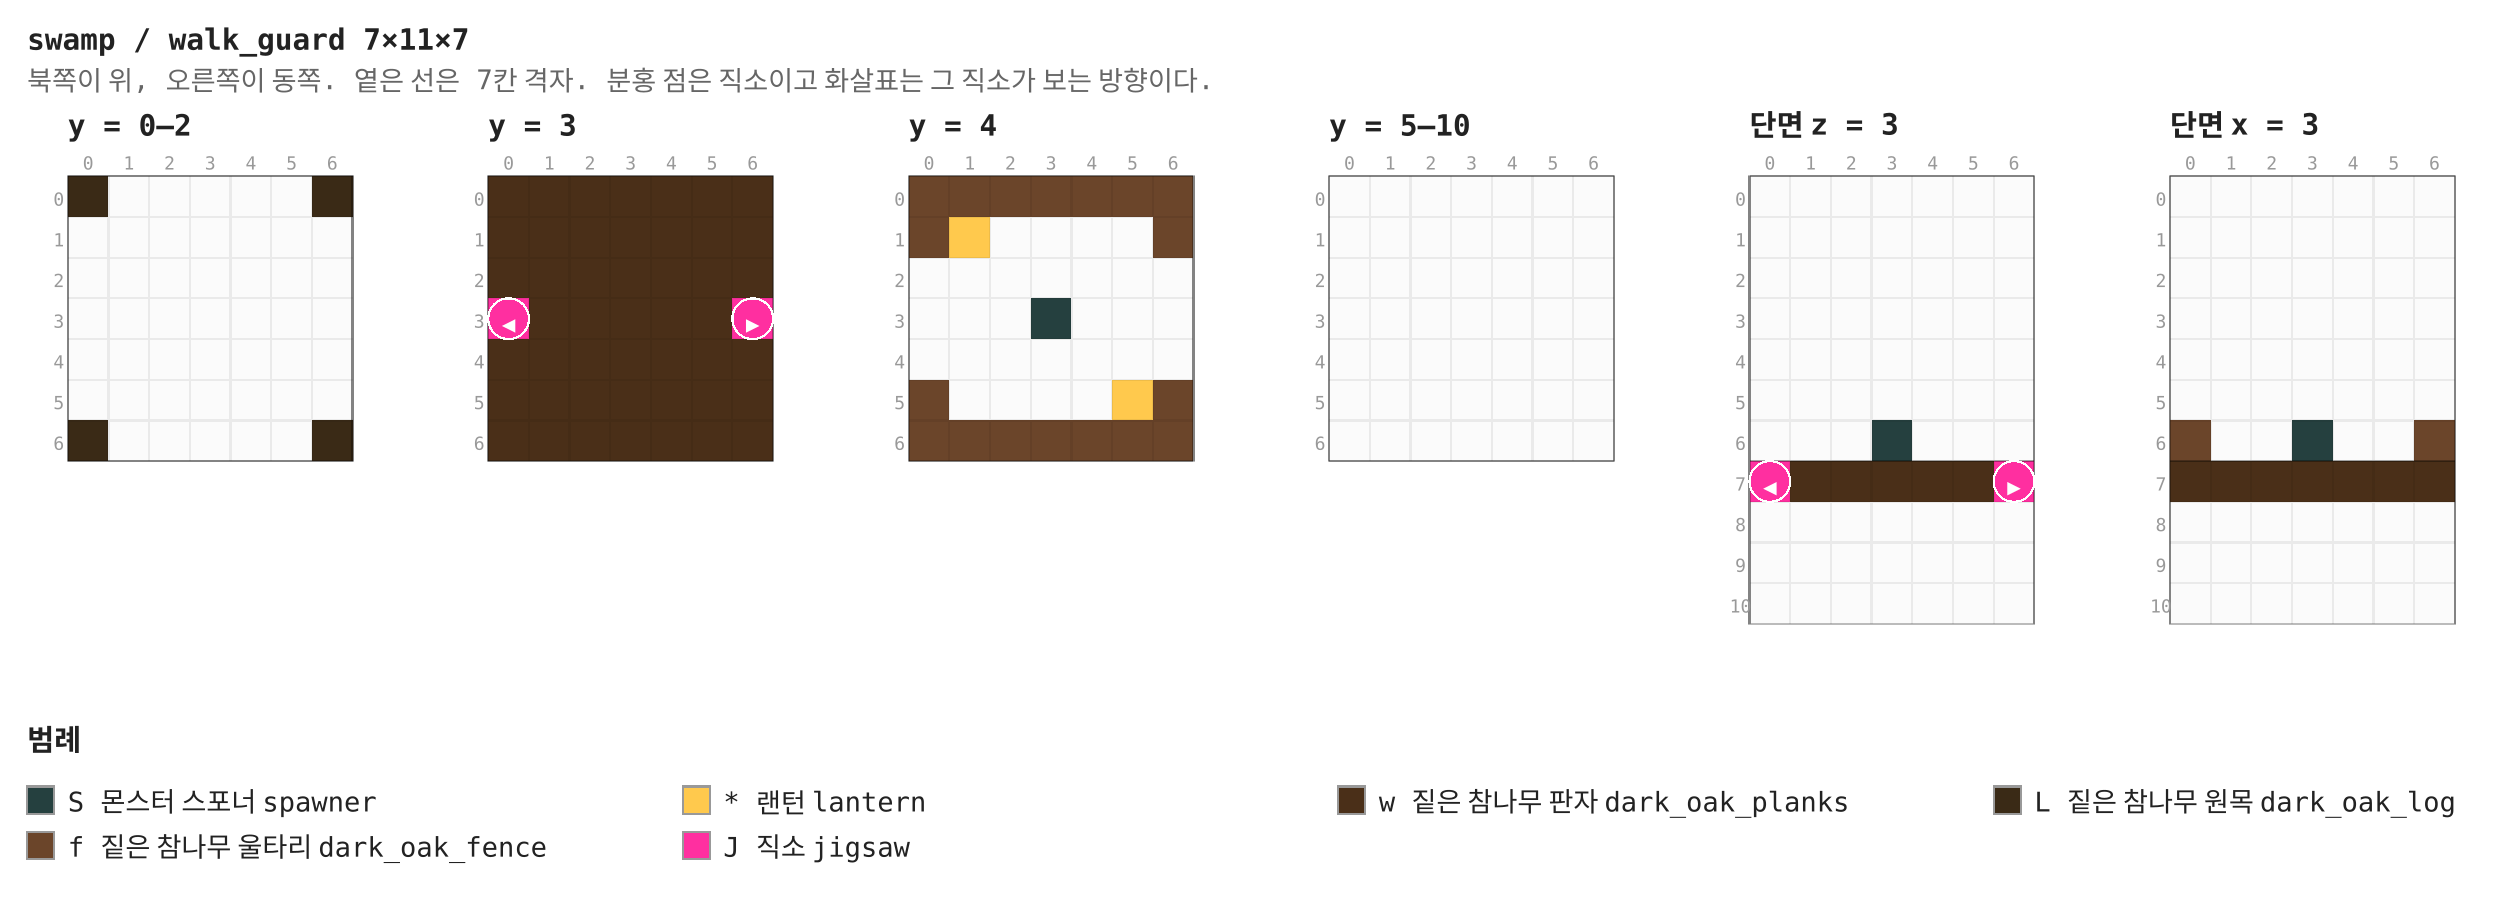
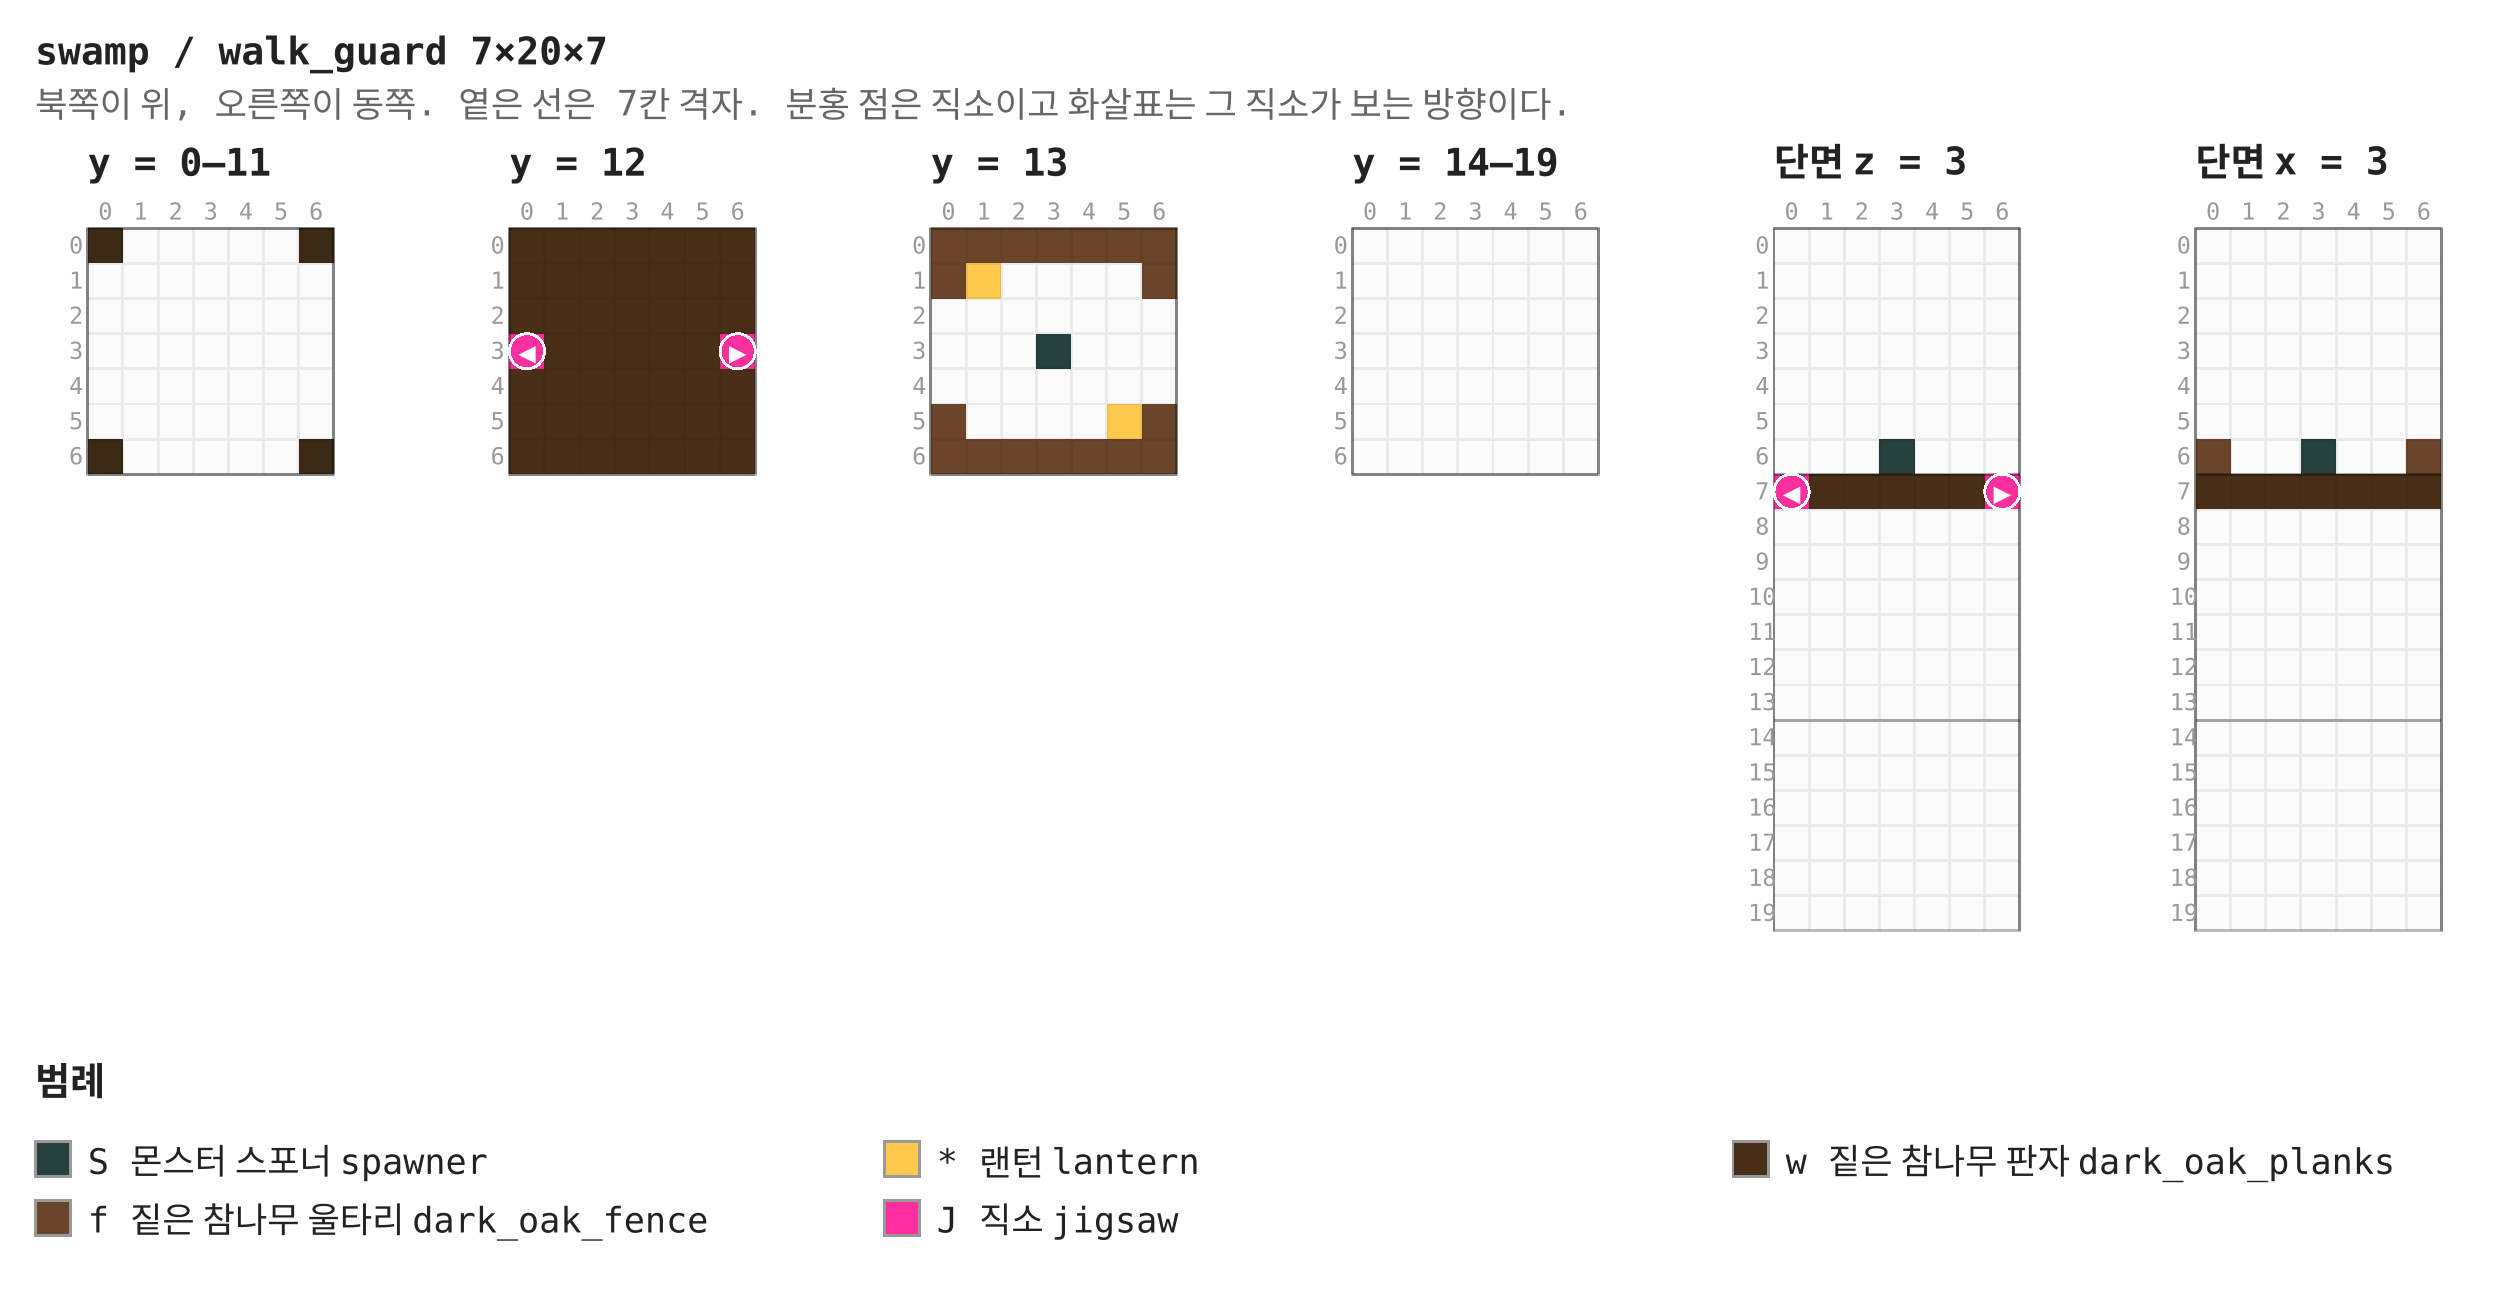
- <svg xmlns="http://www.w3.org/2000/svg" width="1106" height="402" viewBox="0 0 1106 402" shape-rendering="crispEdges" font-family="Consolas,'Malgun Gothic','Noto Sans KR',monospace">
+ <svg xmlns="http://www.w3.org/2000/svg" width="854" height="444" viewBox="0 0 854 444" shape-rendering="crispEdges" font-family="Consolas,'Malgun Gothic','Noto Sans KR',monospace">
  <style>text{fill:#222;shape-rendering:auto}.cap{font-size:13px;font-weight:bold}.leg{font-size:12px}.sub{font-size:12px;fill:#666}.tick{font-size:8px;fill:#999;text-anchor:middle}.arrow{font-size:10px;fill:#fff;text-anchor:middle}.fine{stroke:#000;stroke-opacity:.07;stroke-width:1;fill:none}.grid{stroke:#000;stroke-opacity:.30;stroke-width:1}</style>
  <rect width="100%" height="100%" fill="#fff" />
-   <text x="12" y="22" class="cap" font-size="16">swamp / walk_guard   7×11×7</text>
+   <text x="12" y="22" class="cap" font-size="16">swamp / walk_guard   7×20×7</text>
  <text x="12" y="40" class="sub">북쪽이 위, 오른쪽이 동쪽. 옅은 선은 7칸 격자. 분홍 점은 직소이고 화살표는 그 직소가 보는 방향이다.</text>
-   <text x="30" y="60" class="cap">y = 0–2</text>
-   <rect x="30" y="78" width="126" height="126" fill="#fbfbfb" stroke="#bbb" />
-   <path transform="translate(30,78) scale(18)" fill="#3a2a16" d="M0 0h1v1h-1zM6 0h1v1h-1zM0 6h1v1h-1zM6 6h1v1h-1z" />
-   <path class="fine" d="M48 78v126M66 78v126M84 78v126M102 78v126M120 78v126M138 78v126M30 96h126M30 114h126M30 132h126M30 150h126M30 168h126M30 186h126" />
-   <line x1="30" y1="78" x2="30" y2="204" class="grid" />
-   <line x1="156" y1="78" x2="156" y2="204" class="grid" />
-   <line x1="30" y1="78" x2="156" y2="78" class="grid" />
-   <line x1="30" y1="204" x2="156" y2="204" class="grid" />
-   <text x="39.0" y="75" class="tick">0</text>
-   <text x="57.0" y="75" class="tick">1</text>
-   <text x="75.0" y="75" class="tick">2</text>
-   <text x="93.0" y="75" class="tick">3</text>
-   <text x="111.0" y="75" class="tick">4</text>
-   <text x="129.0" y="75" class="tick">5</text>
-   <text x="147.0" y="75" class="tick">6</text>
-   <text x="26" y="91.0" class="tick" text-anchor="end">0</text>
-   <text x="26" y="109.0" class="tick" text-anchor="end">1</text>
-   <text x="26" y="127.0" class="tick" text-anchor="end">2</text>
-   <text x="26" y="145.0" class="tick" text-anchor="end">3</text>
-   <text x="26" y="163.0" class="tick" text-anchor="end">4</text>
-   <text x="26" y="181.0" class="tick" text-anchor="end">5</text>
-   <text x="26" y="199.0" class="tick" text-anchor="end">6</text>
-   <text x="216" y="60" class="cap">y = 3</text>
-   <rect x="216" y="78" width="126" height="126" fill="#fbfbfb" stroke="#bbb" />
-   <path transform="translate(216,78) scale(18)" fill="#4a2f18" d="M0 0h7v1h-7zM0 1h7v1h-7zM0 2h7v1h-7zM1 3h5v1h-5zM0 4h7v1h-7zM0 5h7v1h-7zM0 6h7v1h-7z" />
-   <path transform="translate(216,78) scale(18)" fill="#ff2fa0" d="M0 3h1v1h-1zM6 3h1v1h-1z" />
-   <path class="fine" d="M234 78v126M252 78v126M270 78v126M288 78v126M306 78v126M324 78v126M216 96h126M216 114h126M216 132h126M216 150h126M216 168h126M216 186h126" />
-   <line x1="216" y1="78" x2="216" y2="204" class="grid" />
-   <line x1="342" y1="78" x2="342" y2="204" class="grid" />
-   <line x1="216" y1="78" x2="342" y2="78" class="grid" />
-   <line x1="216" y1="204" x2="342" y2="204" class="grid" />
-   <text x="225.0" y="75" class="tick">0</text>
-   <text x="243.0" y="75" class="tick">1</text>
-   <text x="261.0" y="75" class="tick">2</text>
-   <text x="279.0" y="75" class="tick">3</text>
-   <text x="297.0" y="75" class="tick">4</text>
-   <text x="315.0" y="75" class="tick">5</text>
-   <text x="333.0" y="75" class="tick">6</text>
-   <text x="212" y="91.0" class="tick" text-anchor="end">0</text>
-   <text x="212" y="109.0" class="tick" text-anchor="end">1</text>
-   <text x="212" y="127.0" class="tick" text-anchor="end">2</text>
-   <text x="212" y="145.0" class="tick" text-anchor="end">3</text>
-   <text x="212" y="163.0" class="tick" text-anchor="end">4</text>
-   <text x="212" y="181.0" class="tick" text-anchor="end">5</text>
-   <text x="212" y="199.0" class="tick" text-anchor="end">6</text>
-   <circle cx="225.0" cy="141.0" r="9.0" fill="#ff2fa0" stroke="#fff" />
-   <text x="225.0" y="146.8" class="arrow" font-size="16.2">◀</text>
-   <circle cx="333.0" cy="141.0" r="9.0" fill="#ff2fa0" stroke="#fff" />
-   <text x="333.0" y="146.8" class="arrow" font-size="16.2">▶</text>
-   <text x="402" y="60" class="cap">y = 4</text>
-   <rect x="402" y="78" width="126" height="126" fill="#fbfbfb" stroke="#bbb" />
-   <path transform="translate(402,78) scale(18)" fill="#6b452a" d="M0 0h7v1h-7zM0 1h1v1h-1zM6 1h1v1h-1zM0 5h1v1h-1zM6 5h1v1h-1zM0 6h7v1h-7z" />
-   <path transform="translate(402,78) scale(18)" fill="#ffc94d" d="M1 1h1v1h-1zM5 5h1v1h-1z" />
-   <path transform="translate(402,78) scale(18)" fill="#25403f" d="M3 3h1v1h-1z" />
-   <path class="fine" d="M420 78v126M438 78v126M456 78v126M474 78v126M492 78v126M510 78v126M402 96h126M402 114h126M402 132h126M402 150h126M402 168h126M402 186h126" />
-   <line x1="402" y1="78" x2="402" y2="204" class="grid" />
-   <line x1="528" y1="78" x2="528" y2="204" class="grid" />
-   <line x1="402" y1="78" x2="528" y2="78" class="grid" />
-   <line x1="402" y1="204" x2="528" y2="204" class="grid" />
-   <text x="411.0" y="75" class="tick">0</text>
-   <text x="429.0" y="75" class="tick">1</text>
-   <text x="447.0" y="75" class="tick">2</text>
-   <text x="465.0" y="75" class="tick">3</text>
-   <text x="483.0" y="75" class="tick">4</text>
-   <text x="501.0" y="75" class="tick">5</text>
-   <text x="519.0" y="75" class="tick">6</text>
-   <text x="398" y="91.0" class="tick" text-anchor="end">0</text>
-   <text x="398" y="109.0" class="tick" text-anchor="end">1</text>
-   <text x="398" y="127.0" class="tick" text-anchor="end">2</text>
-   <text x="398" y="145.0" class="tick" text-anchor="end">3</text>
-   <text x="398" y="163.0" class="tick" text-anchor="end">4</text>
-   <text x="398" y="181.0" class="tick" text-anchor="end">5</text>
-   <text x="398" y="199.0" class="tick" text-anchor="end">6</text>
-   <text x="588" y="60" class="cap">y = 5–10</text>
-   <rect x="588" y="78" width="126" height="126" fill="#fbfbfb" stroke="#bbb" />
-   <path class="fine" d="M606 78v126M624 78v126M642 78v126M660 78v126M678 78v126M696 78v126M588 96h126M588 114h126M588 132h126M588 150h126M588 168h126M588 186h126" />
-   <line x1="588" y1="78" x2="588" y2="204" class="grid" />
-   <line x1="714" y1="78" x2="714" y2="204" class="grid" />
-   <line x1="588" y1="78" x2="714" y2="78" class="grid" />
-   <line x1="588" y1="204" x2="714" y2="204" class="grid" />
-   <text x="597.0" y="75" class="tick">0</text>
-   <text x="615.0" y="75" class="tick">1</text>
-   <text x="633.0" y="75" class="tick">2</text>
-   <text x="651.0" y="75" class="tick">3</text>
-   <text x="669.0" y="75" class="tick">4</text>
-   <text x="687.0" y="75" class="tick">5</text>
-   <text x="705.0" y="75" class="tick">6</text>
-   <text x="584" y="91.0" class="tick" text-anchor="end">0</text>
-   <text x="584" y="109.0" class="tick" text-anchor="end">1</text>
-   <text x="584" y="127.0" class="tick" text-anchor="end">2</text>
-   <text x="584" y="145.0" class="tick" text-anchor="end">3</text>
-   <text x="584" y="163.0" class="tick" text-anchor="end">4</text>
-   <text x="584" y="181.0" class="tick" text-anchor="end">5</text>
-   <text x="584" y="199.0" class="tick" text-anchor="end">6</text>
-   <text x="774" y="60" class="cap">단면 z = 3</text>
-   <rect x="774" y="78" width="126" height="198" fill="#fbfbfb" stroke="#bbb" />
-   <path transform="translate(774,78) scale(18)" fill="#25403f" d="M3 6h1v1h-1z" />
-   <path transform="translate(774,78) scale(18)" fill="#ff2fa0" d="M0 7h1v1h-1zM6 7h1v1h-1z" />
-   <path transform="translate(774,78) scale(18)" fill="#4a2f18" d="M1 7h5v1h-5z" />
-   <path class="fine" d="M792 78v198M810 78v198M828 78v198M846 78v198M864 78v198M882 78v198M774 96h126M774 114h126M774 132h126M774 150h126M774 168h126M774 186h126M774 204h126M774 222h126M774 240h126M774 258h126" />
-   <line x1="774" y1="78" x2="774" y2="276" class="grid" />
-   <line x1="900" y1="78" x2="900" y2="276" class="grid" />
-   <line x1="774" y1="78" x2="900" y2="78" class="grid" />
-   <line x1="774" y1="204" x2="900" y2="204" class="grid" />
-   <text x="783.0" y="75" class="tick">0</text>
-   <text x="801.0" y="75" class="tick">1</text>
-   <text x="819.0" y="75" class="tick">2</text>
-   <text x="837.0" y="75" class="tick">3</text>
-   <text x="855.0" y="75" class="tick">4</text>
-   <text x="873.0" y="75" class="tick">5</text>
-   <text x="891.0" y="75" class="tick">6</text>
-   <text x="770" y="91.0" class="tick" text-anchor="end">0</text>
-   <text x="770" y="109.0" class="tick" text-anchor="end">1</text>
-   <text x="770" y="127.0" class="tick" text-anchor="end">2</text>
-   <text x="770" y="145.0" class="tick" text-anchor="end">3</text>
-   <text x="770" y="163.0" class="tick" text-anchor="end">4</text>
-   <text x="770" y="181.0" class="tick" text-anchor="end">5</text>
-   <text x="770" y="199.0" class="tick" text-anchor="end">6</text>
-   <text x="770" y="217.0" class="tick" text-anchor="end">7</text>
-   <text x="770" y="235.0" class="tick" text-anchor="end">8</text>
-   <text x="770" y="253.0" class="tick" text-anchor="end">9</text>
-   <text x="770" y="271.0" class="tick" text-anchor="end">10</text>
-   <circle cx="783.0" cy="213.0" r="9.0" fill="#ff2fa0" stroke="#fff" />
-   <text x="783.0" y="218.8" class="arrow" font-size="16.2">◀</text>
-   <circle cx="891.0" cy="213.0" r="9.0" fill="#ff2fa0" stroke="#fff" />
-   <text x="891.0" y="218.8" class="arrow" font-size="16.2">▶</text>
-   <text x="960" y="60" class="cap">단면 x = 3</text>
-   <rect x="960" y="78" width="126" height="198" fill="#fbfbfb" stroke="#bbb" />
-   <path transform="translate(960,78) scale(18)" fill="#6b452a" d="M0 6h1v1h-1zM6 6h1v1h-1z" />
-   <path transform="translate(960,78) scale(18)" fill="#25403f" d="M3 6h1v1h-1z" />
-   <path transform="translate(960,78) scale(18)" fill="#4a2f18" d="M0 7h7v1h-7z" />
-   <path class="fine" d="M978 78v198M996 78v198M1014 78v198M1032 78v198M1050 78v198M1068 78v198M960 96h126M960 114h126M960 132h126M960 150h126M960 168h126M960 186h126M960 204h126M960 222h126M960 240h126M960 258h126" />
-   <line x1="960" y1="78" x2="960" y2="276" class="grid" />
-   <line x1="1086" y1="78" x2="1086" y2="276" class="grid" />
-   <line x1="960" y1="78" x2="1086" y2="78" class="grid" />
-   <line x1="960" y1="204" x2="1086" y2="204" class="grid" />
-   <text x="969.0" y="75" class="tick">0</text>
-   <text x="987.0" y="75" class="tick">1</text>
-   <text x="1005.0" y="75" class="tick">2</text>
-   <text x="1023.0" y="75" class="tick">3</text>
-   <text x="1041.0" y="75" class="tick">4</text>
-   <text x="1059.0" y="75" class="tick">5</text>
-   <text x="1077.0" y="75" class="tick">6</text>
-   <text x="956" y="91.0" class="tick" text-anchor="end">0</text>
-   <text x="956" y="109.0" class="tick" text-anchor="end">1</text>
-   <text x="956" y="127.0" class="tick" text-anchor="end">2</text>
-   <text x="956" y="145.0" class="tick" text-anchor="end">3</text>
-   <text x="956" y="163.0" class="tick" text-anchor="end">4</text>
-   <text x="956" y="181.0" class="tick" text-anchor="end">5</text>
-   <text x="956" y="199.0" class="tick" text-anchor="end">6</text>
-   <text x="956" y="217.0" class="tick" text-anchor="end">7</text>
-   <text x="956" y="235.0" class="tick" text-anchor="end">8</text>
-   <text x="956" y="253.0" class="tick" text-anchor="end">9</text>
-   <text x="956" y="271.0" class="tick" text-anchor="end">10</text>
-   <text x="12" y="332" class="cap">범례</text>
-   <rect x="12" y="348" width="12" height="12" fill="#25403f" stroke="#999" />
-   <text x="30" y="359" class="leg">S  몬스터 스포너  spawner</text>
-   <rect x="302" y="348" width="12" height="12" fill="#ffc94d" stroke="#999" />
-   <text x="320" y="359" class="leg">*  랜턴  lantern</text>
-   <rect x="592" y="348" width="12" height="12" fill="#4a2f18" stroke="#999" />
-   <text x="610" y="359" class="leg">w  짙은 참나무 판자  dark_oak_planks</text>
-   <rect x="882" y="348" width="12" height="12" fill="#3a2a16" stroke="#999" />
-   <text x="900" y="359" class="leg">L  짙은 참나무 원목  dark_oak_log</text>
-   <rect x="12" y="368" width="12" height="12" fill="#6b452a" stroke="#999" />
-   <text x="30" y="379" class="leg">f  짙은 참나무 울타리  dark_oak_fence</text>
-   <rect x="302" y="368" width="12" height="12" fill="#ff2fa0" stroke="#999" />
-   <text x="320" y="379" class="leg">J  직소  jigsaw</text>
+   <text x="30" y="60" class="cap">y = 0–11</text>
+   <rect x="30" y="78" width="84" height="84" fill="#fbfbfb" stroke="#bbb" />
+   <path transform="translate(30,78) scale(12)" fill="#3a2a16" d="M0 0h1v1h-1zM6 0h1v1h-1zM0 6h1v1h-1zM6 6h1v1h-1z" />
+   <path class="fine" d="M42 78v84M54 78v84M66 78v84M78 78v84M90 78v84M102 78v84M30 90h84M30 102h84M30 114h84M30 126h84M30 138h84M30 150h84" />
+   <line x1="30" y1="78" x2="30" y2="162" class="grid" />
+   <line x1="114" y1="78" x2="114" y2="162" class="grid" />
+   <line x1="30" y1="78" x2="114" y2="78" class="grid" />
+   <line x1="30" y1="162" x2="114" y2="162" class="grid" />
+   <text x="36.0" y="75" class="tick">0</text>
+   <text x="48.0" y="75" class="tick">1</text>
+   <text x="60.0" y="75" class="tick">2</text>
+   <text x="72.0" y="75" class="tick">3</text>
+   <text x="84.0" y="75" class="tick">4</text>
+   <text x="96.0" y="75" class="tick">5</text>
+   <text x="108.0" y="75" class="tick">6</text>
+   <text x="26" y="86.6" class="tick" text-anchor="end">0</text>
+   <text x="26" y="98.6" class="tick" text-anchor="end">1</text>
+   <text x="26" y="110.6" class="tick" text-anchor="end">2</text>
+   <text x="26" y="122.6" class="tick" text-anchor="end">3</text>
+   <text x="26" y="134.6" class="tick" text-anchor="end">4</text>
+   <text x="26" y="146.6" class="tick" text-anchor="end">5</text>
+   <text x="26" y="158.6" class="tick" text-anchor="end">6</text>
+   <text x="174" y="60" class="cap">y = 12</text>
+   <rect x="174" y="78" width="84" height="84" fill="#fbfbfb" stroke="#bbb" />
+   <path transform="translate(174,78) scale(12)" fill="#4a2f18" d="M0 0h7v1h-7zM0 1h7v1h-7zM0 2h7v1h-7zM1 3h5v1h-5zM0 4h7v1h-7zM0 5h7v1h-7zM0 6h7v1h-7z" />
+   <path transform="translate(174,78) scale(12)" fill="#ff2fa0" d="M0 3h1v1h-1zM6 3h1v1h-1z" />
+   <path class="fine" d="M186 78v84M198 78v84M210 78v84M222 78v84M234 78v84M246 78v84M174 90h84M174 102h84M174 114h84M174 126h84M174 138h84M174 150h84" />
+   <line x1="174" y1="78" x2="174" y2="162" class="grid" />
+   <line x1="258" y1="78" x2="258" y2="162" class="grid" />
+   <line x1="174" y1="78" x2="258" y2="78" class="grid" />
+   <line x1="174" y1="162" x2="258" y2="162" class="grid" />
+   <text x="180.0" y="75" class="tick">0</text>
+   <text x="192.0" y="75" class="tick">1</text>
+   <text x="204.0" y="75" class="tick">2</text>
+   <text x="216.0" y="75" class="tick">3</text>
+   <text x="228.0" y="75" class="tick">4</text>
+   <text x="240.0" y="75" class="tick">5</text>
+   <text x="252.0" y="75" class="tick">6</text>
+   <text x="170" y="86.6" class="tick" text-anchor="end">0</text>
+   <text x="170" y="98.6" class="tick" text-anchor="end">1</text>
+   <text x="170" y="110.6" class="tick" text-anchor="end">2</text>
+   <text x="170" y="122.6" class="tick" text-anchor="end">3</text>
+   <text x="170" y="134.6" class="tick" text-anchor="end">4</text>
+   <text x="170" y="146.6" class="tick" text-anchor="end">5</text>
+   <text x="170" y="158.6" class="tick" text-anchor="end">6</text>
+   <circle cx="180.0" cy="120.0" r="6.0" fill="#ff2fa0" stroke="#fff" />
+   <text x="180.0" y="123.8" class="arrow" font-size="10.8">◀</text>
+   <circle cx="252.0" cy="120.0" r="6.0" fill="#ff2fa0" stroke="#fff" />
+   <text x="252.0" y="123.8" class="arrow" font-size="10.8">▶</text>
+   <text x="318" y="60" class="cap">y = 13</text>
+   <rect x="318" y="78" width="84" height="84" fill="#fbfbfb" stroke="#bbb" />
+   <path transform="translate(318,78) scale(12)" fill="#6b452a" d="M0 0h7v1h-7zM0 1h1v1h-1zM6 1h1v1h-1zM0 5h1v1h-1zM6 5h1v1h-1zM0 6h7v1h-7z" />
+   <path transform="translate(318,78) scale(12)" fill="#ffc94d" d="M1 1h1v1h-1zM5 5h1v1h-1z" />
+   <path transform="translate(318,78) scale(12)" fill="#25403f" d="M3 3h1v1h-1z" />
+   <path class="fine" d="M330 78v84M342 78v84M354 78v84M366 78v84M378 78v84M390 78v84M318 90h84M318 102h84M318 114h84M318 126h84M318 138h84M318 150h84" />
+   <line x1="318" y1="78" x2="318" y2="162" class="grid" />
+   <line x1="402" y1="78" x2="402" y2="162" class="grid" />
+   <line x1="318" y1="78" x2="402" y2="78" class="grid" />
+   <line x1="318" y1="162" x2="402" y2="162" class="grid" />
+   <text x="324.0" y="75" class="tick">0</text>
+   <text x="336.0" y="75" class="tick">1</text>
+   <text x="348.0" y="75" class="tick">2</text>
+   <text x="360.0" y="75" class="tick">3</text>
+   <text x="372.0" y="75" class="tick">4</text>
+   <text x="384.0" y="75" class="tick">5</text>
+   <text x="396.0" y="75" class="tick">6</text>
+   <text x="314" y="86.6" class="tick" text-anchor="end">0</text>
+   <text x="314" y="98.6" class="tick" text-anchor="end">1</text>
+   <text x="314" y="110.6" class="tick" text-anchor="end">2</text>
+   <text x="314" y="122.6" class="tick" text-anchor="end">3</text>
+   <text x="314" y="134.6" class="tick" text-anchor="end">4</text>
+   <text x="314" y="146.6" class="tick" text-anchor="end">5</text>
+   <text x="314" y="158.6" class="tick" text-anchor="end">6</text>
+   <text x="462" y="60" class="cap">y = 14–19</text>
+   <rect x="462" y="78" width="84" height="84" fill="#fbfbfb" stroke="#bbb" />
+   <path class="fine" d="M474 78v84M486 78v84M498 78v84M510 78v84M522 78v84M534 78v84M462 90h84M462 102h84M462 114h84M462 126h84M462 138h84M462 150h84" />
+   <line x1="462" y1="78" x2="462" y2="162" class="grid" />
+   <line x1="546" y1="78" x2="546" y2="162" class="grid" />
+   <line x1="462" y1="78" x2="546" y2="78" class="grid" />
+   <line x1="462" y1="162" x2="546" y2="162" class="grid" />
+   <text x="468.0" y="75" class="tick">0</text>
+   <text x="480.0" y="75" class="tick">1</text>
+   <text x="492.0" y="75" class="tick">2</text>
+   <text x="504.0" y="75" class="tick">3</text>
+   <text x="516.0" y="75" class="tick">4</text>
+   <text x="528.0" y="75" class="tick">5</text>
+   <text x="540.0" y="75" class="tick">6</text>
+   <text x="458" y="86.6" class="tick" text-anchor="end">0</text>
+   <text x="458" y="98.6" class="tick" text-anchor="end">1</text>
+   <text x="458" y="110.6" class="tick" text-anchor="end">2</text>
+   <text x="458" y="122.6" class="tick" text-anchor="end">3</text>
+   <text x="458" y="134.6" class="tick" text-anchor="end">4</text>
+   <text x="458" y="146.6" class="tick" text-anchor="end">5</text>
+   <text x="458" y="158.6" class="tick" text-anchor="end">6</text>
+   <text x="606" y="60" class="cap">단면 z = 3</text>
+   <rect x="606" y="78" width="84" height="240" fill="#fbfbfb" stroke="#bbb" />
+   <path transform="translate(606,78) scale(12)" fill="#25403f" d="M3 6h1v1h-1z" />
+   <path transform="translate(606,78) scale(12)" fill="#ff2fa0" d="M0 7h1v1h-1zM6 7h1v1h-1z" />
+   <path transform="translate(606,78) scale(12)" fill="#4a2f18" d="M1 7h5v1h-5z" />
+   <path class="fine" d="M618 78v240M630 78v240M642 78v240M654 78v240M666 78v240M678 78v240M606 90h84M606 102h84M606 114h84M606 126h84M606 138h84M606 150h84M606 162h84M606 174h84M606 186h84M606 198h84M606 210h84M606 222h84M606 234h84M606 246h84M606 258h84M606 270h84M606 282h84M606 294h84M606 306h84" />
+   <line x1="606" y1="78" x2="606" y2="318" class="grid" />
+   <line x1="690" y1="78" x2="690" y2="318" class="grid" />
+   <line x1="606" y1="78" x2="690" y2="78" class="grid" />
+   <line x1="606" y1="162" x2="690" y2="162" class="grid" />
+   <line x1="606" y1="246" x2="690" y2="246" class="grid" />
+   <text x="612.0" y="75" class="tick">0</text>
+   <text x="624.0" y="75" class="tick">1</text>
+   <text x="636.0" y="75" class="tick">2</text>
+   <text x="648.0" y="75" class="tick">3</text>
+   <text x="660.0" y="75" class="tick">4</text>
+   <text x="672.0" y="75" class="tick">5</text>
+   <text x="684.0" y="75" class="tick">6</text>
+   <text x="602" y="86.6" class="tick" text-anchor="end">0</text>
+   <text x="602" y="98.6" class="tick" text-anchor="end">1</text>
+   <text x="602" y="110.6" class="tick" text-anchor="end">2</text>
+   <text x="602" y="122.6" class="tick" text-anchor="end">3</text>
+   <text x="602" y="134.6" class="tick" text-anchor="end">4</text>
+   <text x="602" y="146.6" class="tick" text-anchor="end">5</text>
+   <text x="602" y="158.6" class="tick" text-anchor="end">6</text>
+   <text x="602" y="170.6" class="tick" text-anchor="end">7</text>
+   <text x="602" y="182.6" class="tick" text-anchor="end">8</text>
+   <text x="602" y="194.6" class="tick" text-anchor="end">9</text>
+   <text x="602" y="206.6" class="tick" text-anchor="end">10</text>
+   <text x="602" y="218.6" class="tick" text-anchor="end">11</text>
+   <text x="602" y="230.6" class="tick" text-anchor="end">12</text>
+   <text x="602" y="242.6" class="tick" text-anchor="end">13</text>
+   <text x="602" y="254.6" class="tick" text-anchor="end">14</text>
+   <text x="602" y="266.6" class="tick" text-anchor="end">15</text>
+   <text x="602" y="278.6" class="tick" text-anchor="end">16</text>
+   <text x="602" y="290.6" class="tick" text-anchor="end">17</text>
+   <text x="602" y="302.6" class="tick" text-anchor="end">18</text>
+   <text x="602" y="314.6" class="tick" text-anchor="end">19</text>
+   <circle cx="612.0" cy="168.0" r="6.0" fill="#ff2fa0" stroke="#fff" />
+   <text x="612.0" y="171.8" class="arrow" font-size="10.8">◀</text>
+   <circle cx="684.0" cy="168.0" r="6.0" fill="#ff2fa0" stroke="#fff" />
+   <text x="684.0" y="171.8" class="arrow" font-size="10.8">▶</text>
+   <text x="750" y="60" class="cap">단면 x = 3</text>
+   <rect x="750" y="78" width="84" height="240" fill="#fbfbfb" stroke="#bbb" />
+   <path transform="translate(750,78) scale(12)" fill="#6b452a" d="M0 6h1v1h-1zM6 6h1v1h-1z" />
+   <path transform="translate(750,78) scale(12)" fill="#25403f" d="M3 6h1v1h-1z" />
+   <path transform="translate(750,78) scale(12)" fill="#4a2f18" d="M0 7h7v1h-7z" />
+   <path class="fine" d="M762 78v240M774 78v240M786 78v240M798 78v240M810 78v240M822 78v240M750 90h84M750 102h84M750 114h84M750 126h84M750 138h84M750 150h84M750 162h84M750 174h84M750 186h84M750 198h84M750 210h84M750 222h84M750 234h84M750 246h84M750 258h84M750 270h84M750 282h84M750 294h84M750 306h84" />
+   <line x1="750" y1="78" x2="750" y2="318" class="grid" />
+   <line x1="834" y1="78" x2="834" y2="318" class="grid" />
+   <line x1="750" y1="78" x2="834" y2="78" class="grid" />
+   <line x1="750" y1="162" x2="834" y2="162" class="grid" />
+   <line x1="750" y1="246" x2="834" y2="246" class="grid" />
+   <text x="756.0" y="75" class="tick">0</text>
+   <text x="768.0" y="75" class="tick">1</text>
+   <text x="780.0" y="75" class="tick">2</text>
+   <text x="792.0" y="75" class="tick">3</text>
+   <text x="804.0" y="75" class="tick">4</text>
+   <text x="816.0" y="75" class="tick">5</text>
+   <text x="828.0" y="75" class="tick">6</text>
+   <text x="746" y="86.6" class="tick" text-anchor="end">0</text>
+   <text x="746" y="98.6" class="tick" text-anchor="end">1</text>
+   <text x="746" y="110.6" class="tick" text-anchor="end">2</text>
+   <text x="746" y="122.6" class="tick" text-anchor="end">3</text>
+   <text x="746" y="134.6" class="tick" text-anchor="end">4</text>
+   <text x="746" y="146.6" class="tick" text-anchor="end">5</text>
+   <text x="746" y="158.6" class="tick" text-anchor="end">6</text>
+   <text x="746" y="170.6" class="tick" text-anchor="end">7</text>
+   <text x="746" y="182.6" class="tick" text-anchor="end">8</text>
+   <text x="746" y="194.6" class="tick" text-anchor="end">9</text>
+   <text x="746" y="206.6" class="tick" text-anchor="end">10</text>
+   <text x="746" y="218.6" class="tick" text-anchor="end">11</text>
+   <text x="746" y="230.6" class="tick" text-anchor="end">12</text>
+   <text x="746" y="242.6" class="tick" text-anchor="end">13</text>
+   <text x="746" y="254.6" class="tick" text-anchor="end">14</text>
+   <text x="746" y="266.6" class="tick" text-anchor="end">15</text>
+   <text x="746" y="278.6" class="tick" text-anchor="end">16</text>
+   <text x="746" y="290.6" class="tick" text-anchor="end">17</text>
+   <text x="746" y="302.6" class="tick" text-anchor="end">18</text>
+   <text x="746" y="314.6" class="tick" text-anchor="end">19</text>
+   <text x="12" y="374" class="cap">범례</text>
+   <rect x="12" y="390" width="12" height="12" fill="#25403f" stroke="#999" />
+   <text x="30" y="401" class="leg">S  몬스터 스포너  spawner</text>
+   <rect x="302" y="390" width="12" height="12" fill="#ffc94d" stroke="#999" />
+   <text x="320" y="401" class="leg">*  랜턴  lantern</text>
+   <rect x="592" y="390" width="12" height="12" fill="#4a2f18" stroke="#999" />
+   <text x="610" y="401" class="leg">w  짙은 참나무 판자  dark_oak_planks</text>
+   <rect x="882" y="390" width="12" height="12" fill="#3a2a16" stroke="#999" />
+   <text x="900" y="401" class="leg">L  짙은 참나무 원목  dark_oak_log</text>
+   <rect x="12" y="410" width="12" height="12" fill="#6b452a" stroke="#999" />
+   <text x="30" y="421" class="leg">f  짙은 참나무 울타리  dark_oak_fence</text>
+   <rect x="302" y="410" width="12" height="12" fill="#ff2fa0" stroke="#999" />
+   <text x="320" y="421" class="leg">J  직소  jigsaw</text>
</svg>
